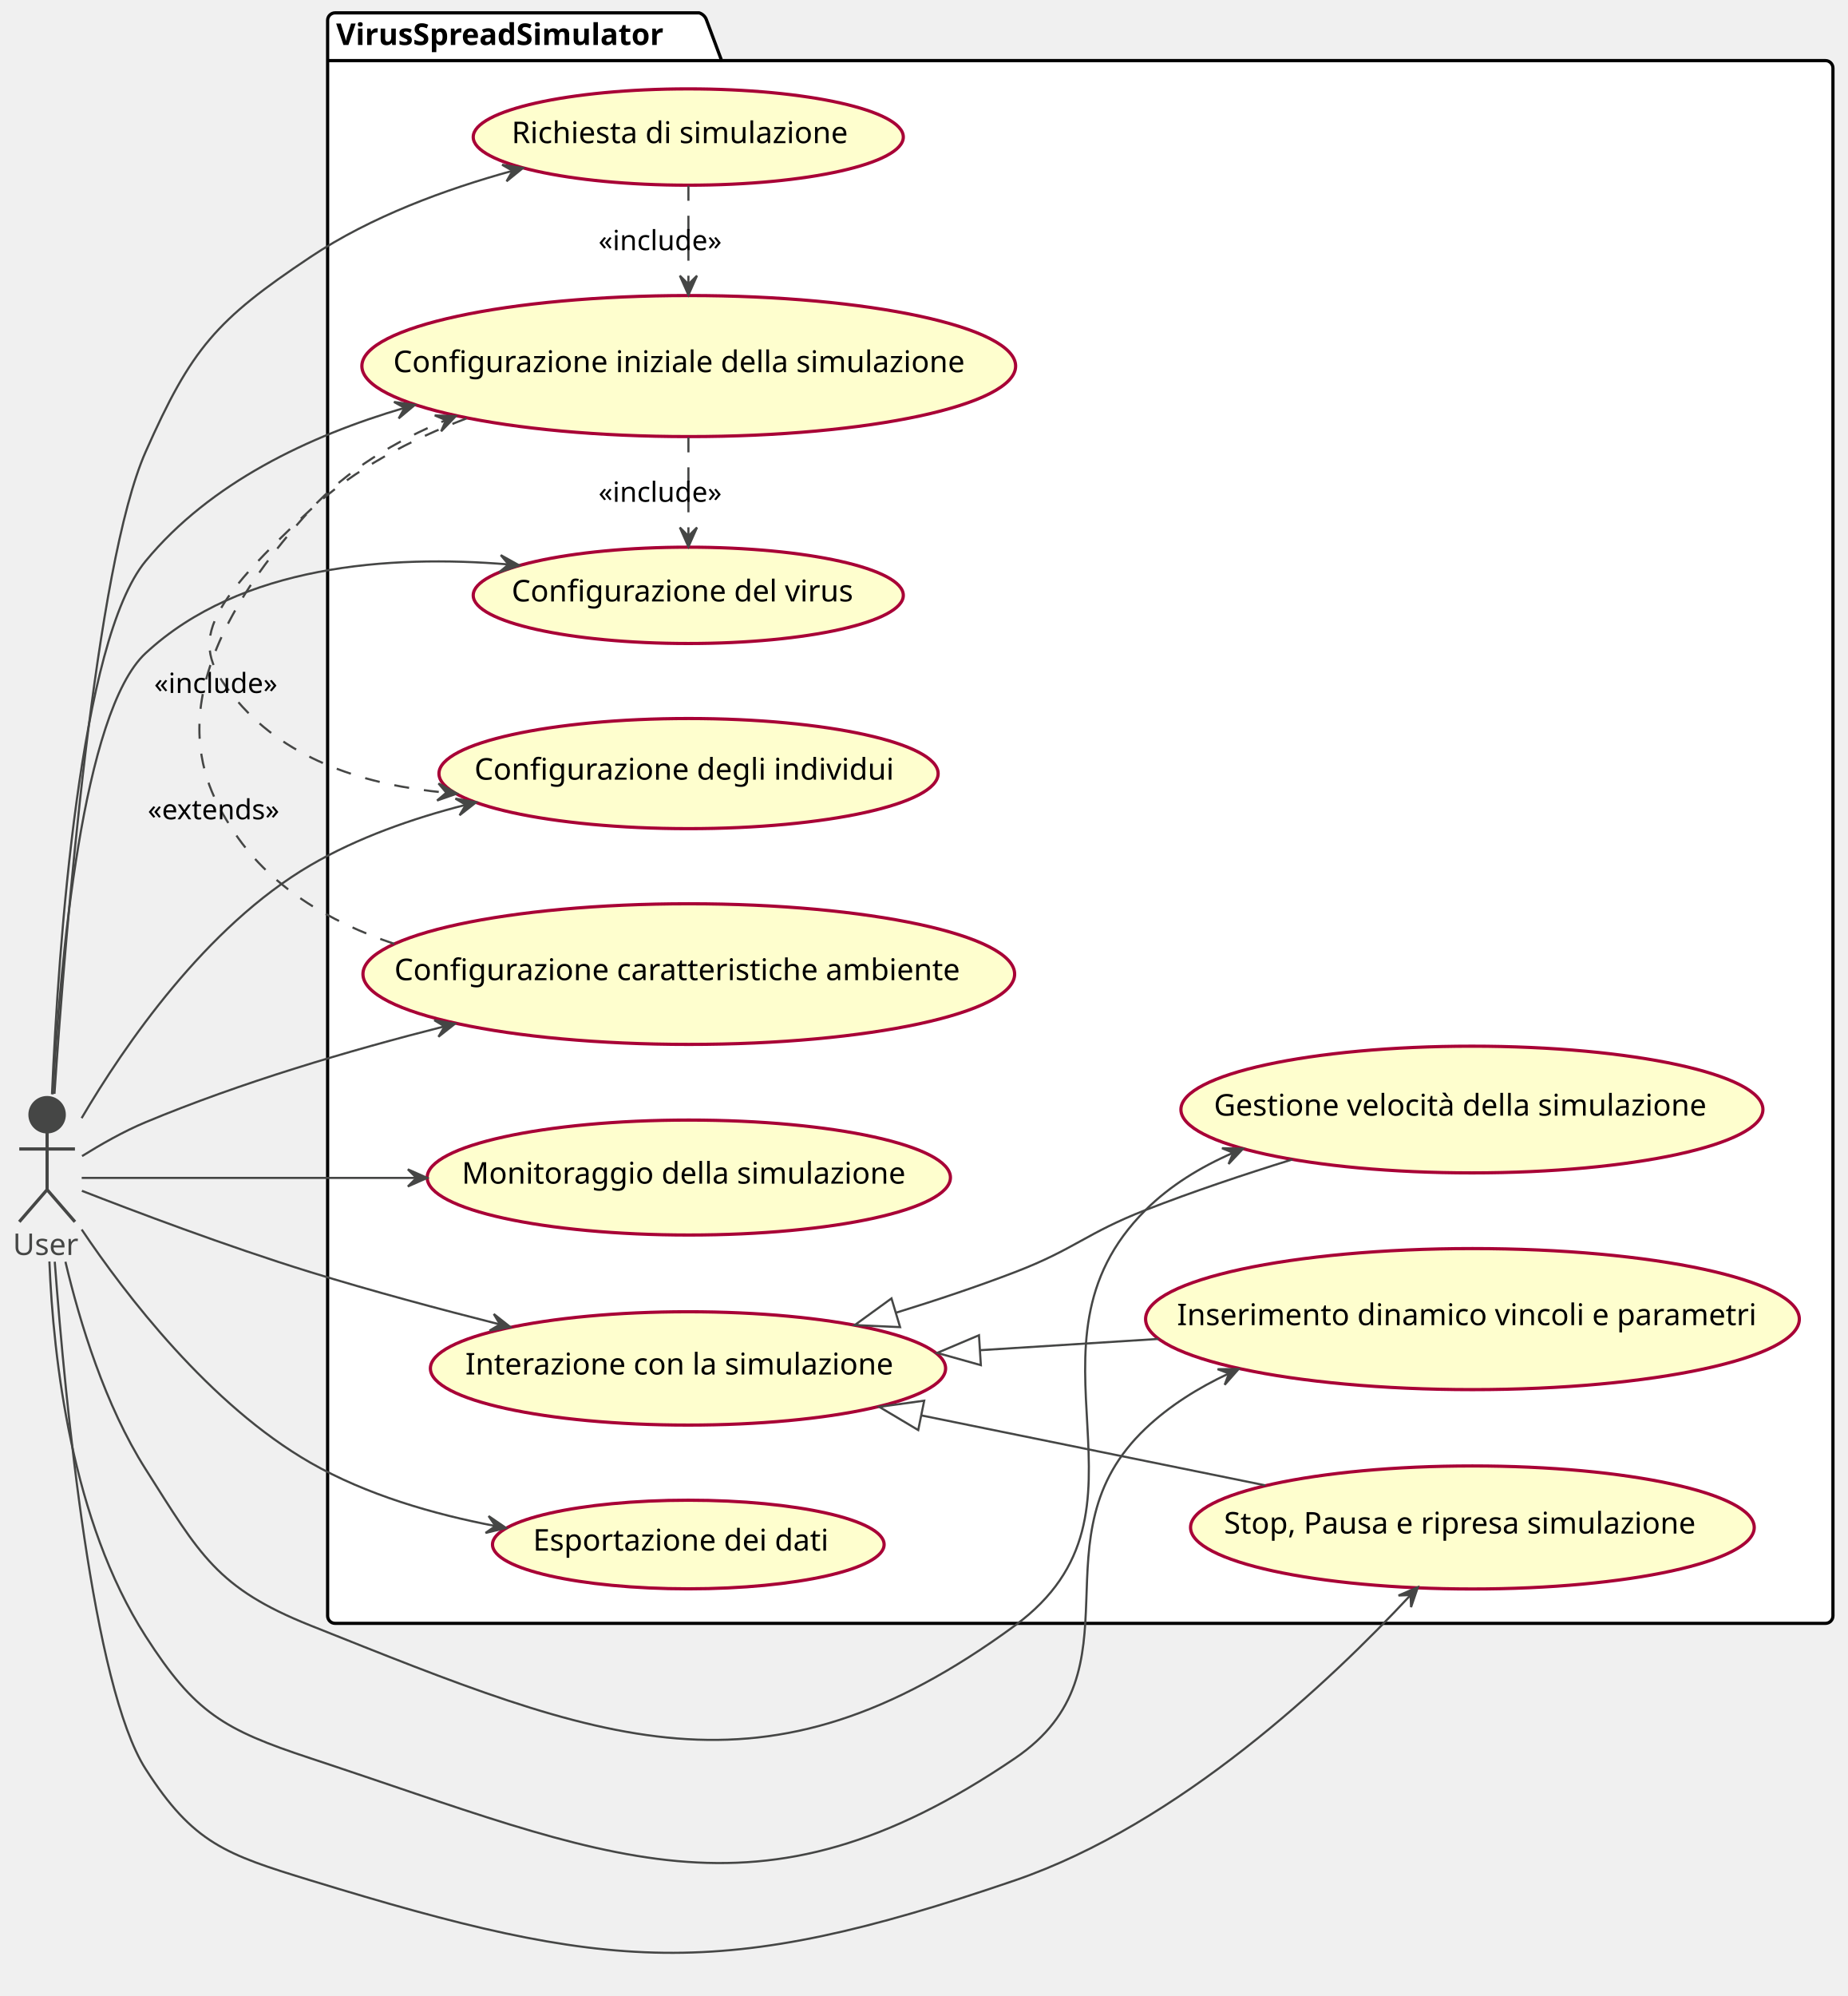
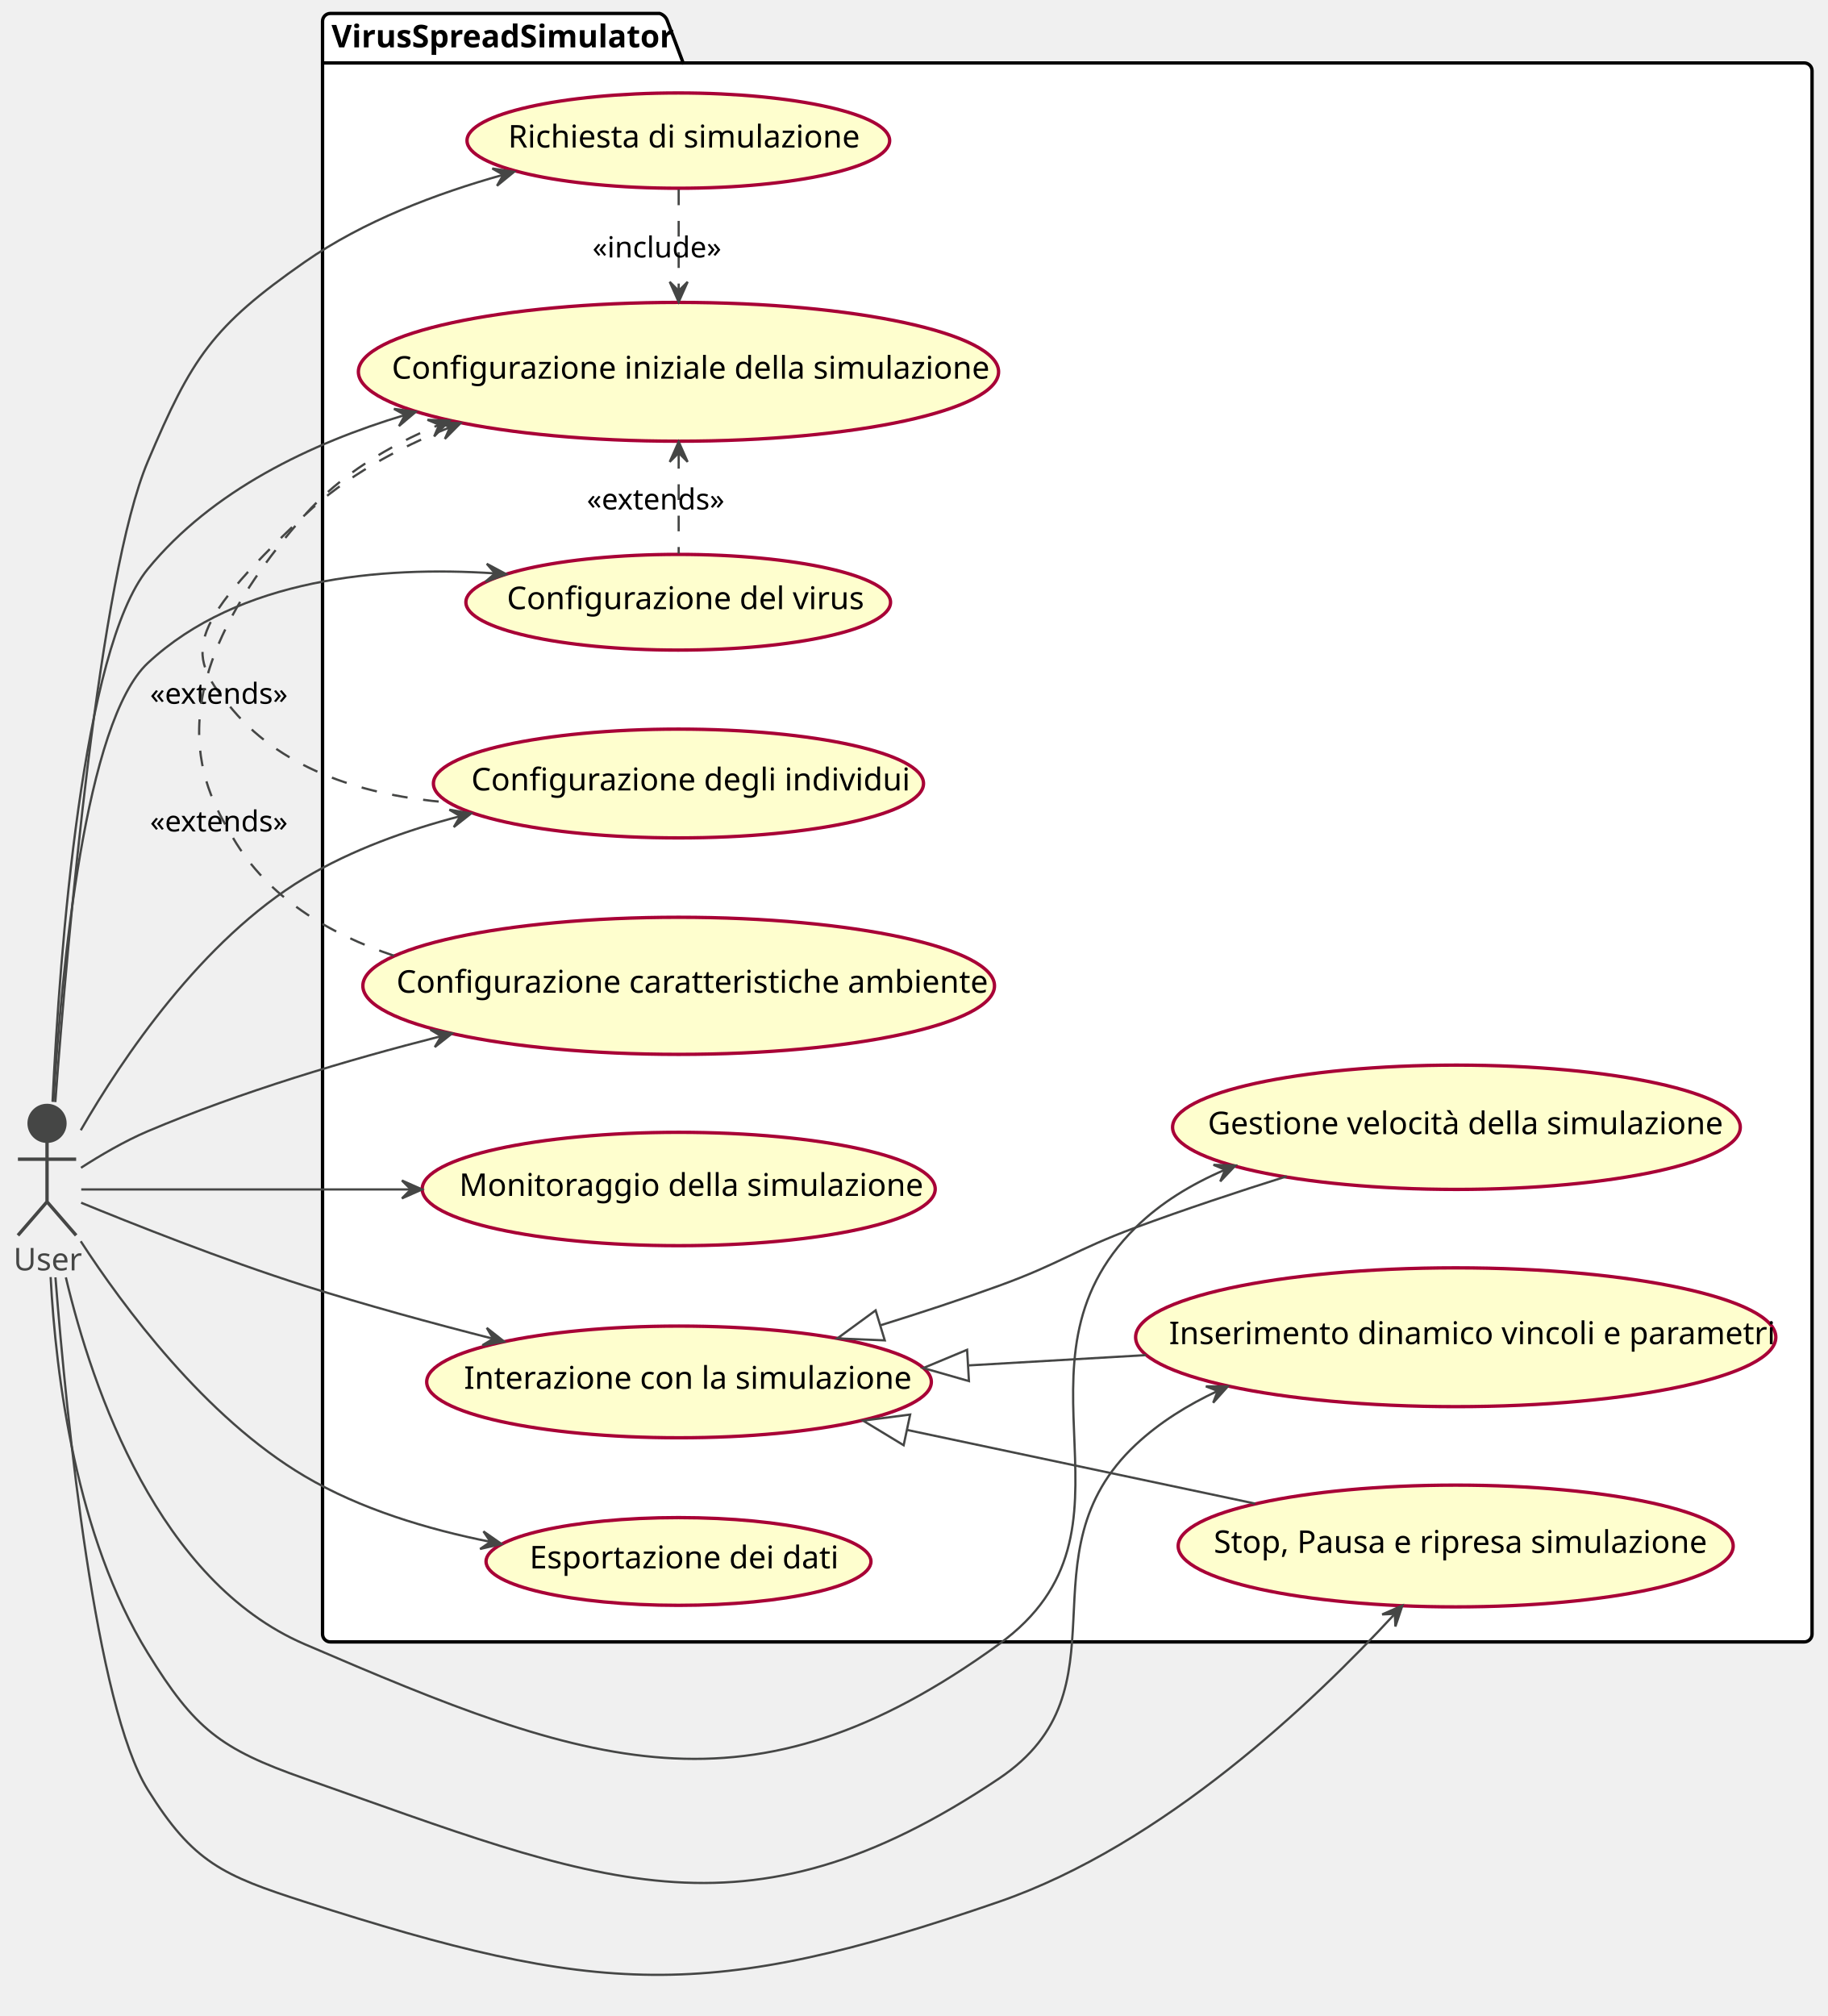
- <svg xmlns="http://www.w3.org/2000/svg" contentScriptType="application/ecmascript" contentStyleType="text/css" height="932px" preserveAspectRatio="none" style="width:863px;height:932px;background:#FFFFFF;" version="1.1" viewBox="0 0 863 932" width="863px" zoomAndPan="magnify">
+ <svg xmlns="http://www.w3.org/2000/svg" contentScriptType="application/ecmascript" contentStyleType="text/css" height="900px" preserveAspectRatio="none" style="width:816px;height:900px;background:#FFFFFF;" version="1.1" viewBox="0 0 816 900" width="816px" zoomAndPan="magnify">
  <defs />
  <g>
-     <path d="M156.5,6 L326.5,6 A5.25,5.25 0 0 1 330,9.5 L337,28.297 L852.5,28.297 A3.5,3.5 0 0 1 856,31.797 L856,754.5 A3.5,3.5 0 0 1 852.5,758 L156.5,758 A3.5,3.5 0 0 1 153,754.5 L153,9.5 A3.5,3.5 0 0 1 156.5,6 " fill="#FFFFFF" style="stroke:#000000;stroke-width:1.5;" />
-     <line style="stroke:#000000;stroke-width:1.5;" x1="153" x2="337" y1="28.297" y2="28.297" />
-     <text fill="#000000" font-family="sans-serif" font-size="14" font-weight="bold" lengthAdjust="spacing" textLength="171" x="157" y="20.995">VirusSpreadSimulator</text>
-     <ellipse cx="321.428" cy="63.986" fill="#FEFECE" rx="100.428" ry="22.486" style="stroke:#A80036;stroke-width:1.5;" />
-     <text fill="#000000" font-family="sans-serif" font-size="14" lengthAdjust="spacing" textLength="165" x="238.928" y="66.832">Richiesta di simulazione</text>
-     <ellipse cx="321.428" cy="277.986" fill="#FEFECE" rx="100.428" ry="22.486" style="stroke:#A80036;stroke-width:1.5;" />
-     <text fill="#000000" font-family="sans-serif" font-size="14" lengthAdjust="spacing" textLength="165" x="238.928" y="280.832">Configurazione del virus</text>
-     <ellipse cx="321.56" cy="361.212" fill="#FEFECE" rx="116.56" ry="25.712" style="stroke:#A80036;stroke-width:1.5;" />
-     <text fill="#000000" font-family="sans-serif" font-size="14" lengthAdjust="spacing" textLength="200" x="221.56" y="364.059">Configurazione degli individui</text>
-     <ellipse cx="321.653" cy="170.93" fill="#FEFECE" rx="152.653" ry="32.931" style="stroke:#A80036;stroke-width:1.5;" />
-     <text fill="#000000" font-family="sans-serif" font-size="14" lengthAdjust="spacing" textLength="276" x="183.653" y="173.777">Configurazione iniziale della simulazione</text>
-     <ellipse cx="321.672" cy="454.834" fill="#FEFECE" rx="152.172" ry="32.834" style="stroke:#A80036;stroke-width:1.5;" />
-     <text fill="#000000" font-family="sans-serif" font-size="14" lengthAdjust="spacing" textLength="275" x="184.172" y="457.681">Configurazione caratteristiche ambiente</text>
-     <ellipse cx="321.68" cy="549.836" fill="#FEFECE" rx="122.18" ry="26.836" style="stroke:#A80036;stroke-width:1.5;" />
-     <text fill="#000000" font-family="sans-serif" font-size="14" lengthAdjust="spacing" textLength="212" x="215.68" y="552.683">Monitoraggio della simulazione</text>
-     <ellipse cx="321.303" cy="638.961" fill="#FEFECE" rx="120.303" ry="26.46" style="stroke:#A80036;stroke-width:1.5;" />
-     <text fill="#000000" font-family="sans-serif" font-size="14" lengthAdjust="spacing" textLength="208" x="217.303" y="641.807">Interazione con la simulazione</text>
-     <ellipse cx="687.399" cy="518.08" fill="#FEFECE" rx="135.899" ry="29.58" style="stroke:#A80036;stroke-width:1.5;" />
-     <text fill="#000000" font-family="sans-serif" font-size="14" lengthAdjust="spacing" textLength="241" x="566.899" y="520.927">Gestione velocità della simulazione</text>
-     <ellipse cx="687.653" cy="615.931" fill="#FEFECE" rx="152.653" ry="32.931" style="stroke:#A80036;stroke-width:1.5;" />
-     <text fill="#000000" font-family="sans-serif" font-size="14" lengthAdjust="spacing" textLength="276" x="549.653" y="618.777">Inserimento dinamico vincoli e parametri</text>
-     <ellipse cx="687.623" cy="713.225" fill="#FEFECE" rx="131.623" ry="28.725" style="stroke:#A80036;stroke-width:1.5;" />
-     <text fill="#000000" font-family="sans-serif" font-size="14" lengthAdjust="spacing" textLength="232" x="571.623" y="716.071">Stop, Pausa e ripresa simulazione</text>
-     <ellipse cx="321.443" cy="721.189" fill="#FEFECE" rx="91.443" ry="20.689" style="stroke:#A80036;stroke-width:1.5;" />
-     <text fill="#000000" font-family="sans-serif" font-size="14" lengthAdjust="spacing" textLength="145" x="248.943" y="724.035">Esportazione dei dati</text>
-     <ellipse cx="22" cy="520.5" fill="#454645" rx="8" ry="8" style="stroke:#454645;stroke-width:1.5;" />
-     <path d="M22,528.5 L22,555.5 M9,536.5 L35,536.5 M22,555.5 L9,570.5 M22,555.5 L35,570.5 " fill="none" style="stroke:#454645;stroke-width:1.5;" />
-     <text fill="#454645" font-family="sans-serif" font-size="14" lengthAdjust="spacing" textLength="32" x="6" y="585.995">User</text>
-     <path d="M321.5,86.74 C321.5,100.06 321.5,117.23 321.5,132.59 " fill="none" id="RIC_SIM-to-CONF_SIM" style="stroke:#454645;stroke-width:1.0;stroke-dasharray:7.0,7.0;" />
-     <polygon fill="#454645" points="321.5,137.73,325.5,128.73,321.5,132.73,317.5,128.73,321.5,137.73" style="stroke:#454645;stroke-width:1.0;" />
-     <text fill="#000000" font-family="sans-serif" font-size="13" lengthAdjust="spacing" textLength="61" x="279.5" y="116.817">«include»</text>
-     <path d="M321.5,204.22 C321.5,219 321.5,236.2 321.5,250.27 " fill="none" id="CONF_SIM-to-CONF_VIR" style="stroke:#454645;stroke-width:1.0;stroke-dasharray:7.0,7.0;" />
-     <polygon fill="#454645" points="321.5,255.3,325.5,246.3,321.5,250.3,317.5,246.3,321.5,255.3" style="stroke:#454645;stroke-width:1.0;" />
-     <text fill="#000000" font-family="sans-serif" font-size="13" lengthAdjust="spacing" textLength="61" x="279.5" y="234.317">«include»</text>
-     <path d="M217.8,195.39 C191.75,205.31 165.43,219.06 145,238 C90.67,288.36 89.16,301.91 111,327.5 C134.81,355.4 171.74,366.71 208.07,370.11 " fill="none" id="CONF_SIM-to-CONF_IND" style="stroke:#454645;stroke-width:1.0;stroke-dasharray:7.0,7.0;" />
-     <polygon fill="#454645" points="213.42,370.55,204.782,365.818,208.437,370.136,204.12,373.791,213.42,370.55" style="stroke:#454645;stroke-width:1.0;" />
-     <text fill="#000000" font-family="sans-serif" font-size="13" lengthAdjust="spacing" textLength="61" x="72" y="323.567">«include»</text>
-     <path d="M184.18,440.73 C153.63,430.49 125.23,413.71 108,386.5 C95.34,366.51 68.97,321.07 145,238 C162.01,219.41 184.72,205.94 208.17,196.2 " fill="none" id="CONF_ENV-to-CONF_SIM" style="stroke:#454645;stroke-width:1.0;stroke-dasharray:7.0,7.0;" />
-     <polygon fill="#454645" points="212.87,194.3,203.027,193.965,208.235,196.174,206.026,201.382,212.87,194.3" style="stroke:#454645;stroke-width:1.0;" />
-     <text fill="#000000" font-family="sans-serif" font-size="13" lengthAdjust="spacing" textLength="67" x="69" y="382.567">«extends»</text>
-     <path d="M418.6,612.9 C437.15,607.18 456.32,600.78 474,594 C502.03,583.24 507.04,575.91 535,565 C556.93,556.43 581.11,548.34 603.6,541.37 " fill="none" id="INT_SIM-backto-SPEED" style="stroke:#454645;stroke-width:1.0;" />
-     <polygon fill="none" points="420.35,619.68,399.18,618.72,416.33,606.27,420.35,619.68" style="stroke:#454645;stroke-width:1.0;" />
-     <path d="M430.36,660.92 C481.31,671.28 541.61,683.54 590.9,693.56 " fill="none" id="INT_SIM-backto-SPR" style="stroke:#454645;stroke-width:1.0;" />
-     <polygon fill="none" points="428.82,667.75,410.61,656.91,431.61,654.03,428.82,667.75" style="stroke:#454645;stroke-width:1.0;" />
-     <path d="M457.64,630.46 C484.82,628.74 513.49,626.93 541,625.19 " fill="none" id="INT_SIM-backto-INS_VINC" style="stroke:#454645;stroke-width:1.0;" />
-     <polygon fill="none" points="458.07,637.44,437.67,631.72,457.19,623.47,458.07,637.44" style="stroke:#454645;stroke-width:1.0;" />
-     <path d="M25.43,510.74 C30.68,433.34 44.52,263.99 68,211 C89.46,162.56 100.94,149.41 145,120 C173.15,101.2 208.02,88.37 239.25,79.79 " fill="none" id="User-to-RIC_SIM" style="stroke:#454645;stroke-width:1.0;" />
-     <polygon fill="#454645" points="244.22,78.45,234.49,76.927,239.392,79.75,236.569,84.652,244.22,78.45" style="stroke:#454645;stroke-width:1.0;" />
-     <path d="M24.65,510.94 C28.15,448.97 38.55,332.31 68,305 C112.54,263.68 182.3,259.02 237.21,263.53 " fill="none" id="User-to-CONF_VIR" style="stroke:#454645;stroke-width:1.0;" />
-     <polygon fill="#454645" points="242.48,263.99,233.87,259.207,237.5,263.546,233.161,267.176,242.48,263.99" style="stroke:#454645;stroke-width:1.0;" />
-     <path d="M38.11,522.11 C57.95,488.38 96.08,432.56 145,404 C166.97,391.17 192.63,382.15 217.44,375.82 " fill="none" id="User-to-CONF_IND" style="stroke:#454645;stroke-width:1.0;" />
-     <polygon fill="#454645" points="222.39,374.59,212.687,372.899,217.54,375.806,214.633,380.659,222.39,374.59" style="stroke:#454645;stroke-width:1.0;" />
-     <path d="M24.28,510.93 C27.33,441.24 37.24,299.27 68,262 C98.19,225.41 144.29,203.53 188.88,190.45 " fill="none" id="User-to-CONF_SIM" style="stroke:#454645;stroke-width:1.0;" />
-     <polygon fill="#454645" points="193.75,189.06,183.999,187.679,188.941,190.43,186.19,195.373,193.75,189.06" style="stroke:#454645;stroke-width:1.0;" />
-     <path d="M38.32,539.82 C46.79,534.54 57.67,528.3 68,524 C112.32,505.5 163.08,490.52 207.4,479.3 " fill="none" id="User-to-CONF_ENV" style="stroke:#454645;stroke-width:1.0;" />
-     <polygon fill="#454645" points="212.5,478.02,202.793,476.356,207.654,479.25,204.76,484.11,212.5,478.02" style="stroke:#454645;stroke-width:1.0;" />
-     <path d="M38.16,550 C67.24,550 133.39,550 194.35,550 " fill="none" id="User-to-SIM_MONIT" style="stroke:#454645;stroke-width:1.0;" />
-     <polygon fill="#454645" points="199.48,550,190.48,546,194.48,550,190.48,554,199.48,550" style="stroke:#454645;stroke-width:1.0;" />
-     <path d="M38.25,556.03 C61.19,564.98 106.05,582.01 145,594 C173.56,602.79 205.09,611.25 233.46,618.42 " fill="none" id="User-to-INT_SIM" style="stroke:#454645;stroke-width:1.0;" />
-     <polygon fill="#454645" points="238.35,619.65,230.61,613.56,233.504,618.42,228.643,621.314,238.35,619.65" style="stroke:#454645;stroke-width:1.0;" />
-     <path d="M30.56,589.15 C37.29,617.6 49.07,656.18 68,686 C93.28,725.8 101.2,741.53 145,759 C280.83,813.15 356.11,845.5 474,759 C546.87,705.52 470.97,628.78 535,565 C546.49,553.55 560.72,544.88 575.81,538.32 " fill="none" id="User-to-SPEED" style="stroke:#454645;stroke-width:1.0;" />
-     <polygon fill="#454645" points="580.52,536.35,570.674,536.13,575.907,538.278,573.759,543.511,580.52,536.35" style="stroke:#454645;stroke-width:1.0;" />
-     <path d="M23.07,589.04 C24.89,634.48 33.46,710.15 68,764 C90.99,799.83 104.56,807.66 145,821 C283.86,866.8 353.06,903.18 474,821 C534.89,779.62 481.6,717.67 535,667 C546.12,656.44 559.5,648.07 573.65,641.42 " fill="none" id="User-to-INS_VINC" style="stroke:#454645;stroke-width:1.0;" />
-     <polygon fill="#454645" points="578.47,639.23,568.622,639.324,573.921,641.304,571.941,646.603,578.47,639.23" style="stroke:#454645;stroke-width:1.0;" />
-     <path d="M38.15,574.1 C58.57,604.47 97.85,655.94 145,683 C171.07,697.95 202.4,707.04 231.33,712.54 " fill="none" id="User-to-ESP" style="stroke:#454645;stroke-width:1.0;" />
-     <polygon fill="#454645" points="236.32,713.46,228.188,707.904,231.402,712.559,226.747,715.773,236.32,713.46" style="stroke:#454645;stroke-width:1.0;" />
-     <path d="M25.57,589.14 C30.56,655.68 43.3,787.4 68,826 C90.26,860.78 105.51,865.91 145,878 C284.82,920.79 335.67,925.39 474,878 C550.84,851.67 621.33,784.98 658.65,744.9 " fill="none" id="User-to-SPR" style="stroke:#454645;stroke-width:1.0;" />
-     <polygon fill="#454645" points="662.16,741.11,653.11,744.995,658.763,744.779,658.98,750.431,662.16,741.11" style="stroke:#454645;stroke-width:1.0;" />
+     <path d="M147.5,6 L294.5,6 A5.25,5.25 0 0 1 298,9.5 L305,28.099 L805.5,28.099 A3.5,3.5 0 0 1 809,31.599 L809,729.5 A3.5,3.5 0 0 1 805.5,733 L147.5,733 A3.5,3.5 0 0 1 144,729.5 L144,9.5 A3.5,3.5 0 0 1 147.5,6 " fill="#FFFFFF" style="stroke:#000000;stroke-width:1.5;" />
+     <line style="stroke:#000000;stroke-width:1.5;" x1="144" x2="305" y1="28.099" y2="28.099" />
+     <text fill="#000000" font-family="sans-serif" font-size="14" font-weight="bold" lengthAdjust="spacing" textLength="148" x="148" y="21.132">VirusSpreadSimulator</text>
+     <ellipse cx="302.844" cy="62.769" fill="#FEFECE" rx="94.344" ry="21.269" style="stroke:#A80036;stroke-width:1.5;" />
+     <text fill="#000000" font-family="sans-serif" font-size="14" lengthAdjust="spacing" textLength="152" x="226.844" y="65.851">Richiesta di simulazione</text>
+     <ellipse cx="302.793" cy="268.859" fill="#FEFECE" rx="94.793" ry="21.359" style="stroke:#A80036;stroke-width:1.5;" />
+     <text fill="#000000" font-family="sans-serif" font-size="14" lengthAdjust="spacing" textLength="153" x="226.293" y="271.941">Configurazione del virus</text>
+     <ellipse cx="302.905" cy="349.781" fill="#FEFECE" rx="109.405" ry="24.281" style="stroke:#A80036;stroke-width:1.5;" />
+     <text fill="#000000" font-family="sans-serif" font-size="14" lengthAdjust="spacing" textLength="185" x="210.405" y="352.863">Configurazione degli individui</text>
+     <ellipse cx="302.913" cy="165.983" fill="#FEFECE" rx="142.913" ry="30.983" style="stroke:#A80036;stroke-width:1.5;" />
+     <text fill="#000000" font-family="sans-serif" font-size="14" lengthAdjust="spacing" textLength="256" x="174.913" y="169.065">Configurazione iniziale della simulazione</text>
+     <ellipse cx="302.999" cy="440.1" fill="#FEFECE" rx="140.999" ry="30.6" style="stroke:#A80036;stroke-width:1.5;" />
+     <text fill="#000000" font-family="sans-serif" font-size="14" lengthAdjust="spacing" textLength="252" x="176.999" y="443.182">Configurazione caratteristiche ambiente</text>
+     <ellipse cx="303.016" cy="530.803" fill="#FEFECE" rx="114.516" ry="25.303" style="stroke:#A80036;stroke-width:1.5;" />
+     <text fill="#000000" font-family="sans-serif" font-size="14" lengthAdjust="spacing" textLength="196" x="205.016" y="533.886">Monitoraggio della simulazione</text>
+     <ellipse cx="303.153" cy="616.931" fill="#FEFECE" rx="112.653" ry="24.931" style="stroke:#A80036;stroke-width:1.5;" />
+     <text fill="#000000" font-family="sans-serif" font-size="14" lengthAdjust="spacing" textLength="192" x="207.153" y="620.013">Interazione con la simulazione</text>
+     <ellipse cx="650.229" cy="503.246" fill="#FEFECE" rx="126.729" ry="27.746" style="stroke:#A80036;stroke-width:1.5;" />
+     <text fill="#000000" font-family="sans-serif" font-size="14" lengthAdjust="spacing" textLength="222" x="539.229" y="506.328">Gestione velocità della simulazione</text>
+     <ellipse cx="649.913" cy="596.983" fill="#FEFECE" rx="142.913" ry="30.983" style="stroke:#A80036;stroke-width:1.5;" />
+     <text fill="#000000" font-family="sans-serif" font-size="14" lengthAdjust="spacing" textLength="256" x="521.913" y="600.065">Inserimento dinamico vincoli e parametri</text>
+     <ellipse cx="649.896" cy="690.179" fill="#FEFECE" rx="123.896" ry="27.179" style="stroke:#A80036;stroke-width:1.5;" />
+     <text fill="#000000" font-family="sans-serif" font-size="14" lengthAdjust="spacing" textLength="216" x="541.896" y="693.262">Stop, Pausa e ripresa simulazione</text>
+     <ellipse cx="302.922" cy="697.084" fill="#FEFECE" rx="85.922" ry="19.584" style="stroke:#A80036;stroke-width:1.5;" />
+     <text fill="#000000" font-family="sans-serif" font-size="14" lengthAdjust="spacing" textLength="133" x="236.422" y="700.167">Esportazione dei dati</text>
+     <ellipse cx="21" cy="501.5" fill="#454645" rx="8" ry="8" style="stroke:#454645;stroke-width:1.5;" />
+     <path d="M21,509.5 L21,536.5 M8,517.5 L34,517.5 M21,536.5 L8,551.5 M21,536.5 L34,551.5 " fill="none" style="stroke:#454645;stroke-width:1.5;" />
+     <text fill="#454645" font-family="sans-serif" font-size="14" lengthAdjust="spacing" textLength="30" x="6" y="567.132">User</text>
+     <path d="M303,84.61 C303,97.69 303,114.7 303,129.78 " fill="none" id="RIC_SIM-to-CONF_SIM" style="stroke:#454645;stroke-width:1.0;stroke-dasharray:7.0,7.0;" />
+     <polygon fill="#454645" points="303,134.82,307,125.82,303,129.82,299,125.82,303,134.82" style="stroke:#454645;stroke-width:1.0;" />
+     <text fill="#000000" font-family="sans-serif" font-size="13" lengthAdjust="spacing" textLength="55" x="264.5" y="114.944">«include»</text>
+     <path d="M303,202.2 C303,217.2 303,234.11 303,247.16 " fill="none" id="CONF_SIM-backto-CONF_VIR" style="stroke:#454645;stroke-width:1.0;stroke-dasharray:7.0,7.0;" />
+     <polygon fill="#454645" points="303,197.19,299,206.19,303,202.19,307,206.19,303,197.19" style="stroke:#454645;stroke-width:1.0;" />
+     <text fill="#000000" font-family="sans-serif" font-size="13" lengthAdjust="spacing" textLength="60" x="262" y="227.444">«extends»</text>
+     <path d="M200.89,190.76 C177.5,200.11 154.2,212.82 136,230 C80.72,282.19 83.28,292.56 104,317 C127.33,344.51 164.1,355.23 199.72,358.21 " fill="none" id="CONF_SIM-backto-CONF_IND" style="stroke:#454645;stroke-width:1.0;stroke-dasharray:7.0,7.0;" />
+     <polygon fill="#454645" points="205.56,188.94,195.722,188.48,200.901,190.755,198.626,195.934,205.56,188.94" style="stroke:#454645;stroke-width:1.0;" />
+     <text fill="#000000" font-family="sans-serif" font-size="13" lengthAdjust="spacing" textLength="60" x="67" y="314.194">«extends»</text>
+     <path d="M175.9,426.66 C146.65,416.86 119.57,400.63 104,374 C92.64,354.57 64.49,310.73 136,230 C151.95,211.99 173.55,199.02 195.91,189.69 " fill="none" id="CONF_ENV-to-CONF_SIM" style="stroke:#454645;stroke-width:1.0;stroke-dasharray:7.0,7.0;" />
+     <polygon fill="#454645" points="200.69,187.75,190.847,187.415,196.055,189.624,193.846,194.832,200.69,187.75" style="stroke:#454645;stroke-width:1.0;" />
+     <text fill="#000000" font-family="sans-serif" font-size="13" lengthAdjust="spacing" textLength="60" x="67" y="371.194">«extends»</text>
+     <path d="M393.02,591.67 C410.69,586.18 429.02,580.17 446,574 C473.7,563.94 479.37,558.24 507,548 C528.7,539.96 552.59,532.04 574.47,525.14 " fill="none" id="INT_SIM-backto-SPEED" style="stroke:#454645;stroke-width:1.0;" />
+     <polygon fill="none" points="395.01,598.38,373.83,597.5,390.93,584.99,395.01,598.38" style="stroke:#454645;stroke-width:1.0;" />
+     <path d="M405.07,638.39 C454.28,648.8 512.91,661.21 560.36,671.25 " fill="none" id="INT_SIM-backto-SPR" style="stroke:#454645;stroke-width:1.0;" />
+     <polygon fill="none" points="403.44,645.2,385.32,634.21,406.34,631.5,403.44,645.2" style="stroke:#454645;stroke-width:1.0;" />
+     <path d="M432.56,609.55 C458.36,608.05 485.57,606.48 511.65,604.96 " fill="none" id="INT_SIM-backto-INS_VINC" style="stroke:#454645;stroke-width:1.0;" />
+     <polygon fill="none" points="432.59,616.56,412.21,610.73,431.77,602.58,432.59,616.56" style="stroke:#454645;stroke-width:1.0;" />
+     <path d="M24.7,492 C30.3,417.28 44.47,256.86 66,206 C85.62,159.66 94.73,145.81 136,117 C162.19,98.72 194.96,86.34 224.44,78.09 " fill="none" id="User-to-RIC_SIM" style="stroke:#454645;stroke-width:1.0;" />
+     <polygon fill="#454645" points="229.52,76.71,219.784,75.221,224.696,78.027,221.891,82.939,229.52,76.71" style="stroke:#454645;stroke-width:1.0;" />
+     <path d="M23.85,491.87 C27.55,432.04 38.05,322.03 66,296 C106.7,258.1 170.02,252.64 220.83,255.96 " fill="none" id="User-to-CONF_VIR" style="stroke:#454645;stroke-width:1.0;" />
+     <polygon fill="#454645" points="226.02,256.33,217.329,251.697,221.033,255.973,216.757,259.677,226.02,256.33" style="stroke:#454645;stroke-width:1.0;" />
+     <path d="M36.06,504.57 C54.54,472.56 90.1,419.54 136,392 C156.94,379.44 181.54,370.61 205.29,364.42 " fill="none" id="User-to-CONF_IND" style="stroke:#454645;stroke-width:1.0;" />
+     <polygon fill="#454645" points="210.34,363.14,200.633,361.476,205.494,364.37,202.6,369.23,210.34,363.14" style="stroke:#454645;stroke-width:1.0;" />
+     <path d="M23.45,491.87 C26.71,424.33 36.79,289.71 66,254 C94.59,219.05 138.52,197.98 180.76,185.27 " fill="none" id="User-to-CONF_SIM" style="stroke:#454645;stroke-width:1.0;" />
+     <polygon fill="#454645" points="185.64,183.84,175.88,182.52,180.84,185.24,178.12,190.2,185.64,183.84" style="stroke:#454645;stroke-width:1.0;" />
+     <path d="M36.16,521.33 C44.54,515.94 55.54,509.44 66,505 C107.54,487.38 155.22,473.19 196.81,462.62 " fill="none" id="User-to-CONF_ENV" style="stroke:#454645;stroke-width:1.0;" />
+     <polygon fill="#454645" points="201.85,461.35,192.143,459.686,197.004,462.579,194.11,467.44,201.85,461.35" style="stroke:#454645;stroke-width:1.0;" />
+     <path d="M36.27,531 C63.64,531 125.89,531 183.26,531 " fill="none" id="User-to-SIM_MONIT" style="stroke:#454645;stroke-width:1.0;" />
+     <polygon fill="#454645" points="188.44,531,179.44,527,183.44,531,179.44,535,188.44,531" style="stroke:#454645;stroke-width:1.0;" />
+     <path d="M36.22,536.93 C57.63,545.72 99.5,562.43 136,574 C163.12,582.6 193.12,590.77 220.07,597.63 " fill="none" id="User-to-INT_SIM" style="stroke:#454645;stroke-width:1.0;" />
+     <polygon fill="#454645" points="225.07,598.9,217.33,592.81,220.224,597.67,215.363,600.564,225.07,598.9" style="stroke:#454645;stroke-width:1.0;" />
+     <path d="M29.4,570.27 C41.45,620.95 70.85,705.95 136,734 C262.55,788.49 334.42,814.83 446,734 C516.45,682.96 445.18,609.21 507,548 C518.15,536.97 531.98,528.64 546.6,522.35 " fill="none" id="User-to-SPEED" style="stroke:#454645;stroke-width:1.0;" />
+     <polygon fill="#454645" points="551.59,520.29,541.745,520.018,546.967,522.194,544.791,527.415,551.59,520.29" style="stroke:#454645;stroke-width:1.0;" />
+     <path d="M22.6,570.12 C24.93,614.04 33.88,685.94 66,738 C86.92,771.91 98.4,780.81 136,794 C266.01,839.61 331.6,870.78 446,794 C505.42,754.12 454.84,693.99 507,645 C517.57,635.08 530.26,627.2 543.65,620.95 " fill="none" id="User-to-INS_VINC" style="stroke:#454645;stroke-width:1.0;" />
+     <polygon fill="#454645" points="548.21,618.89,538.361,618.922,543.648,620.935,541.634,626.221,548.21,618.89" style="stroke:#454645;stroke-width:1.0;" />
+     <path d="M36.04,554.12 C54.99,583.27 91.56,632.72 136,659 C160.91,673.74 191.05,682.76 218.77,688.28 " fill="none" id="User-to-ESP" style="stroke:#454645;stroke-width:1.0;" />
+     <polygon fill="#454645" points="223.92,689.28,215.835,683.656,219.01,688.338,214.327,691.513,223.92,689.28" style="stroke:#454645;stroke-width:1.0;" />
+     <path d="M24.75,570.24 C29.9,635.15 42.65,761.47 66,799 C86.2,831.46 99.59,837.33 136,849 C267.21,891.05 315.76,893.94 446,849 C519.5,823.64 586.7,759.51 622.32,720.89 " fill="none" id="User-to-SPR" style="stroke:#454645;stroke-width:1.0;" />
+     <polygon fill="#454645" points="626.09,716.77,617.072,720.728,622.722,720.466,622.985,726.117,626.09,716.77" style="stroke:#454645;stroke-width:1.0;" />
  </g>
</svg>
